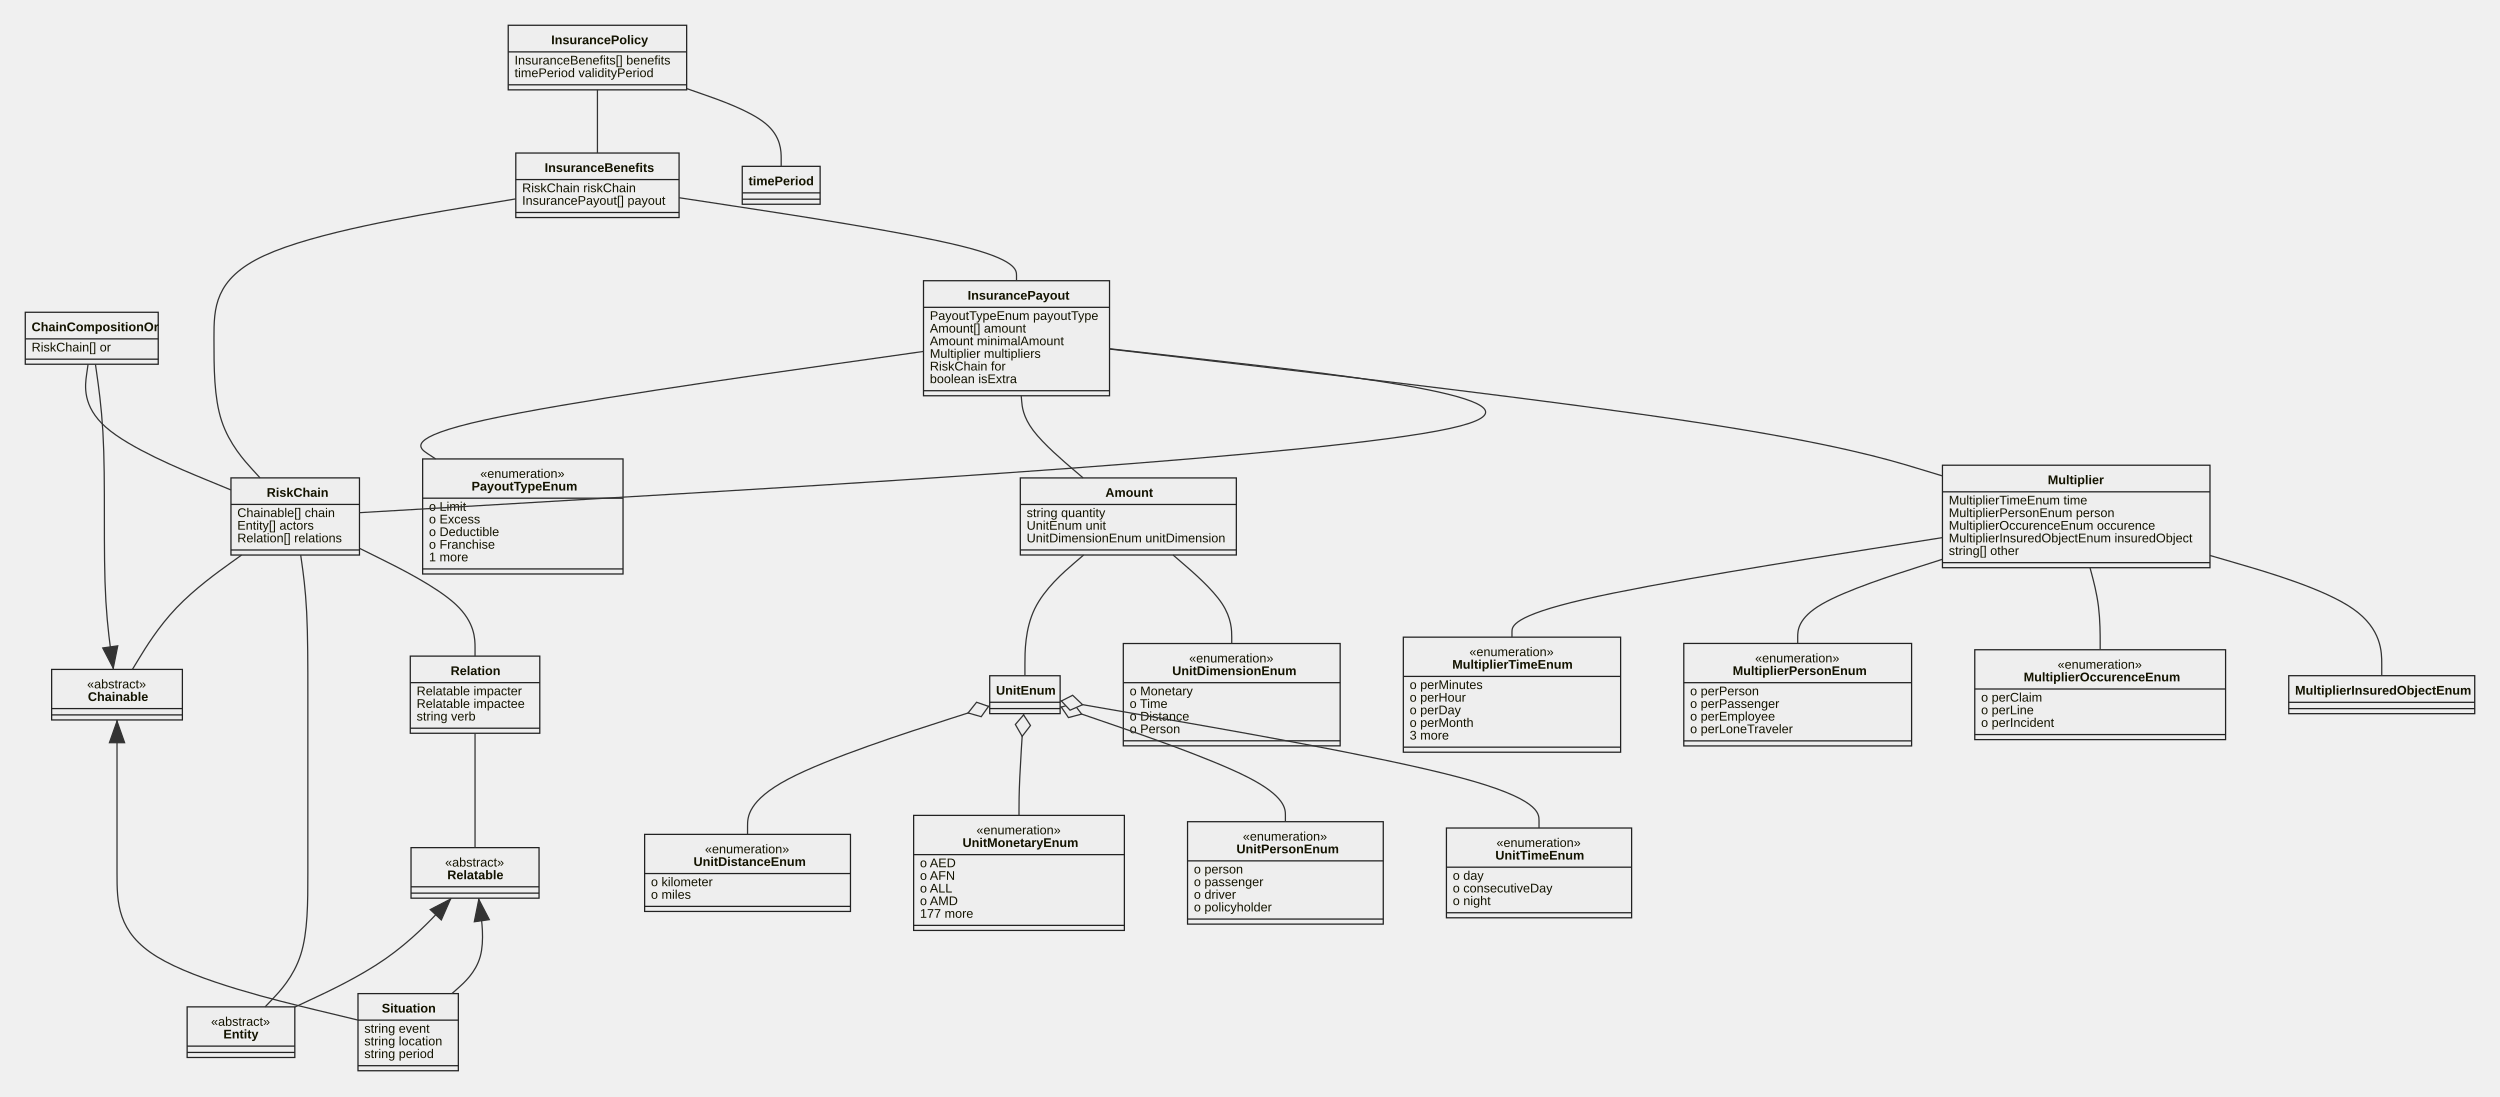
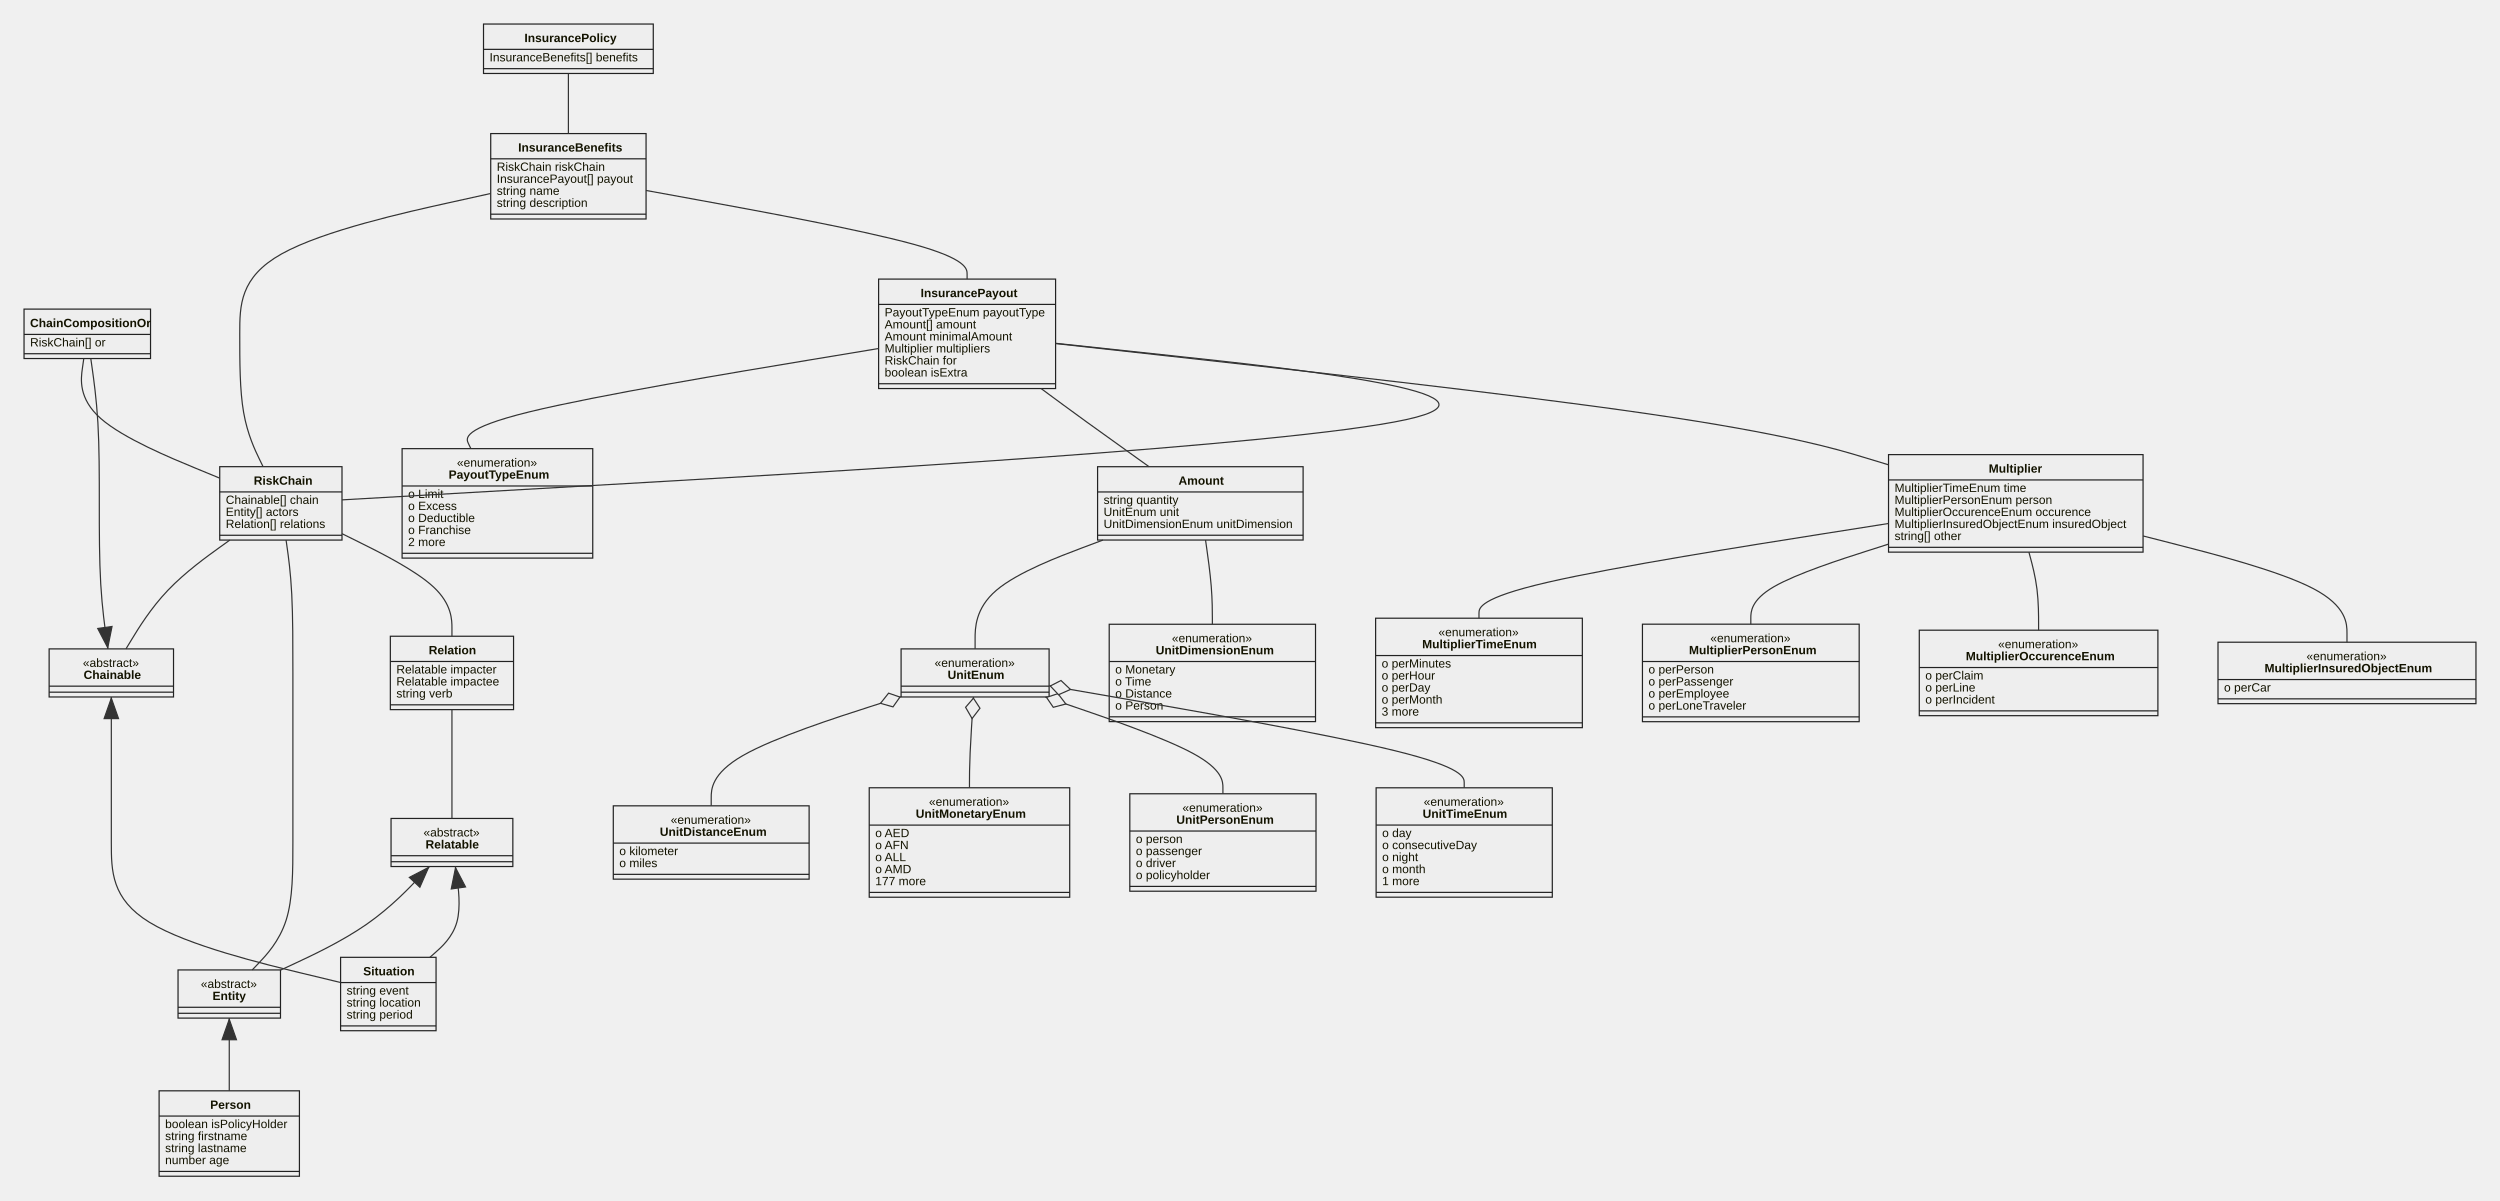
- <svg xmlns="http://www.w3.org/2000/svg" id="mermaid-1662574121278" width="100%" height="867.5" style="max-width: 1978.75px;" viewBox="-20 -20 1978.75 867.5">
-   <style>#mermaid-1662574121278{font-family:"trebuchet ms",verdana,arial,sans-serif;font-size:16px;fill:#333;}#mermaid-1662574121278 .error-icon{fill:#552222;}#mermaid-1662574121278 .error-text{fill:#552222;stroke:#552222;}#mermaid-1662574121278 .edge-thickness-normal{stroke-width:2px;}#mermaid-1662574121278 .edge-thickness-thick{stroke-width:3.5px;}#mermaid-1662574121278 .edge-pattern-solid{stroke-dasharray:0;}#mermaid-1662574121278 .edge-pattern-dashed{stroke-dasharray:3;}#mermaid-1662574121278 .edge-pattern-dotted{stroke-dasharray:2;}#mermaid-1662574121278 .marker{fill:#333333;stroke:#333333;}#mermaid-1662574121278 .marker.cross{stroke:#333333;}#mermaid-1662574121278 svg{font-family:"trebuchet ms",verdana,arial,sans-serif;font-size:16px;}#mermaid-1662574121278 g.classGroup text{fill:#222222;fill:#131300;stroke:none;font-family:"trebuchet ms",verdana,arial,sans-serif;font-size:10px;}#mermaid-1662574121278 g.classGroup text .title{font-weight:bolder;}#mermaid-1662574121278 .classTitle{font-weight:bolder;}#mermaid-1662574121278 .node rect,#mermaid-1662574121278 .node circle,#mermaid-1662574121278 .node ellipse,#mermaid-1662574121278 .node polygon,#mermaid-1662574121278 .node path{fill:#eeeeee;stroke:#222222;stroke-width:1px;}#mermaid-1662574121278 .divider{stroke:#222222;stroke:1;}#mermaid-1662574121278 g.clickable{cursor:pointer;}#mermaid-1662574121278 g.classGroup rect{fill:#eeeeee;stroke:#222222;}#mermaid-1662574121278 g.classGroup line{stroke:#222222;stroke-width:1;}#mermaid-1662574121278 .classLabel .box{stroke:none;stroke-width:0;fill:#eeeeee;opacity:0.5;}#mermaid-1662574121278 .classLabel .label{fill:#222222;font-size:10px;}#mermaid-1662574121278 .relation{stroke:#333333;stroke-width:1;fill:none;}#mermaid-1662574121278 .dashed-line{stroke-dasharray:3;}#mermaid-1662574121278 #compositionStart,#mermaid-1662574121278 .composition{fill:#333333 !important;stroke:#333333 !important;stroke-width:1;}#mermaid-1662574121278 #compositionEnd,#mermaid-1662574121278 .composition{fill:#333333 !important;stroke:#333333 !important;stroke-width:1;}#mermaid-1662574121278 #dependencyStart,#mermaid-1662574121278 .dependency{fill:#333333 !important;stroke:#333333 !important;stroke-width:1;}#mermaid-1662574121278 #dependencyStart,#mermaid-1662574121278 .dependency{fill:#333333 !important;stroke:#333333 !important;stroke-width:1;}#mermaid-1662574121278 #extensionStart,#mermaid-1662574121278 .extension{fill:#333333 !important;stroke:#333333 !important;stroke-width:1;}#mermaid-1662574121278 #extensionEnd,#mermaid-1662574121278 .extension{fill:#333333 !important;stroke:#333333 !important;stroke-width:1;}#mermaid-1662574121278 #aggregationStart,#mermaid-1662574121278 .aggregation{fill:#eeeeee !important;stroke:#333333 !important;stroke-width:1;}#mermaid-1662574121278 #aggregationEnd,#mermaid-1662574121278 .aggregation{fill:#eeeeee !important;stroke:#333333 !important;stroke-width:1;}#mermaid-1662574121278 .edgeTerminals{font-size:11px;}#mermaid-1662574121278:root{--mermaid-font-family:"trebuchet ms",verdana,arial,sans-serif;}</style>
+ <svg xmlns="http://www.w3.org/2000/svg" id="mermaid-1663199333442" width="100%" height="998.562" style="max-width: 2079.859px;" viewBox="-20 -20 2079.859 998.562">
+   <style>#mermaid-1663199333442{font-family:"trebuchet ms",verdana,arial,sans-serif;font-size:16px;fill:#333;}#mermaid-1663199333442 .error-icon{fill:#552222;}#mermaid-1663199333442 .error-text{fill:#552222;stroke:#552222;}#mermaid-1663199333442 .edge-thickness-normal{stroke-width:2px;}#mermaid-1663199333442 .edge-thickness-thick{stroke-width:3.5px;}#mermaid-1663199333442 .edge-pattern-solid{stroke-dasharray:0;}#mermaid-1663199333442 .edge-pattern-dashed{stroke-dasharray:3;}#mermaid-1663199333442 .edge-pattern-dotted{stroke-dasharray:2;}#mermaid-1663199333442 .marker{fill:#333333;stroke:#333333;}#mermaid-1663199333442 .marker.cross{stroke:#333333;}#mermaid-1663199333442 svg{font-family:"trebuchet ms",verdana,arial,sans-serif;font-size:16px;}#mermaid-1663199333442 g.classGroup text{fill:#222222;fill:#131300;stroke:none;font-family:"trebuchet ms",verdana,arial,sans-serif;font-size:10px;}#mermaid-1663199333442 g.classGroup text .title{font-weight:bolder;}#mermaid-1663199333442 .classTitle{font-weight:bolder;}#mermaid-1663199333442 .node rect,#mermaid-1663199333442 .node circle,#mermaid-1663199333442 .node ellipse,#mermaid-1663199333442 .node polygon,#mermaid-1663199333442 .node path{fill:#eeeeee;stroke:#222222;stroke-width:1px;}#mermaid-1663199333442 .divider{stroke:#222222;stroke:1;}#mermaid-1663199333442 g.clickable{cursor:pointer;}#mermaid-1663199333442 g.classGroup rect{fill:#eeeeee;stroke:#222222;}#mermaid-1663199333442 g.classGroup line{stroke:#222222;stroke-width:1;}#mermaid-1663199333442 .classLabel .box{stroke:none;stroke-width:0;fill:#eeeeee;opacity:0.5;}#mermaid-1663199333442 .classLabel .label{fill:#222222;font-size:10px;}#mermaid-1663199333442 .relation{stroke:#333333;stroke-width:1;fill:none;}#mermaid-1663199333442 .dashed-line{stroke-dasharray:3;}#mermaid-1663199333442 #compositionStart,#mermaid-1663199333442 .composition{fill:#333333 !important;stroke:#333333 !important;stroke-width:1;}#mermaid-1663199333442 #compositionEnd,#mermaid-1663199333442 .composition{fill:#333333 !important;stroke:#333333 !important;stroke-width:1;}#mermaid-1663199333442 #dependencyStart,#mermaid-1663199333442 .dependency{fill:#333333 !important;stroke:#333333 !important;stroke-width:1;}#mermaid-1663199333442 #dependencyStart,#mermaid-1663199333442 .dependency{fill:#333333 !important;stroke:#333333 !important;stroke-width:1;}#mermaid-1663199333442 #extensionStart,#mermaid-1663199333442 .extension{fill:#333333 !important;stroke:#333333 !important;stroke-width:1;}#mermaid-1663199333442 #extensionEnd,#mermaid-1663199333442 .extension{fill:#333333 !important;stroke:#333333 !important;stroke-width:1;}#mermaid-1663199333442 #aggregationStart,#mermaid-1663199333442 .aggregation{fill:#eeeeee !important;stroke:#333333 !important;stroke-width:1;}#mermaid-1663199333442 #aggregationEnd,#mermaid-1663199333442 .aggregation{fill:#eeeeee !important;stroke:#333333 !important;stroke-width:1;}#mermaid-1663199333442 .edgeTerminals{font-size:11px;}#mermaid-1663199333442:root{--mermaid-font-family:"trebuchet ms",verdana,arial,sans-serif;}</style>
  <g />
  <defs>
    <marker id="extensionStart" class="extension" refX="0" refY="7" markerWidth="190" markerHeight="240" orient="auto">
      <path d="M 1,7 L18,13 V 1 Z" />
    </marker>
  </defs>
  <defs>
    <marker id="extensionEnd" refX="19" refY="7" markerWidth="20" markerHeight="28" orient="auto">
      <path d="M 1,1 V 13 L18,7 Z" />
    </marker>
  </defs>
  <defs>
    <marker id="compositionStart" class="extension" refX="0" refY="7" markerWidth="190" markerHeight="240" orient="auto">
      <path d="M 18,7 L9,13 L1,7 L9,1 Z" />
    </marker>
  </defs>
  <defs>
    <marker id="compositionEnd" refX="19" refY="7" markerWidth="20" markerHeight="28" orient="auto">
      <path d="M 18,7 L9,13 L1,7 L9,1 Z" />
    </marker>
  </defs>
  <defs>
    <marker id="aggregationStart" class="extension" refX="0" refY="7" markerWidth="190" markerHeight="240" orient="auto">
      <path d="M 18,7 L9,13 L1,7 L9,1 Z" />
    </marker>
  </defs>
  <defs>
    <marker id="aggregationEnd" refX="19" refY="7" markerWidth="20" markerHeight="28" orient="auto">
      <path d="M 18,7 L9,13 L1,7 L9,1 Z" />
    </marker>
  </defs>
  <defs>
    <marker id="dependencyStart" class="extension" refX="0" refY="7" markerWidth="190" markerHeight="240" orient="auto">
      <path d="M 5,7 L9,13 L1,7 L9,1 Z" />
    </marker>
  </defs>
  <defs>
    <marker id="dependencyEnd" refX="19" refY="7" markerWidth="20" markerHeight="28" orient="auto">
      <path d="M 18,7 L9,13 L14,7 L9,1 Z" />
    </marker>
  </defs>
-   <g id="classid-Amount-0" class="classGroup" transform="translate(787.5781,358.2812 )">
+   <g id="classid-Amount-0" class="classGroup" transform="translate(893.125,368.2812 )">
    <rect x="0" y="0" width="170.984" height="61" class=" " />
    <text y="15" x="0">
      <tspan class="title" x="67.305">Amount</tspan>
    </text>
    <line x1="0" y1="21" y2="21" x2="170.984" />
    <text x="5" y="31" fill="white" class="classText">
      <tspan x="5">string quantity</tspan>
      <tspan x="5" dy="10">UnitEnum unit</tspan>
      <tspan x="5" dy="10">UnitDimensionEnum unitDimension</tspan>
    </text>
    <line x1="0" y1="57" y2="57" x2="170.984" />
    <text x="5" y="72" fill="white" class="classText" />
  </g>
-   <g id="classid-UnitEnum-1" class="classGroup" transform="translate(763.3594,514.8438 )">
-     <rect x="0" y="0" width="55.734" height="30" class=" " />
-     <text y="15" x="0">
-       <tspan class="title" x="5">UnitEnum</tspan>
-     </text>
-     <line x1="0" y1="21" y2="21" x2="55.734" />
-     <text x="5" y="31" fill="white" class="classText" />
-     <line x1="0" y1="26" y2="26" x2="55.734" />
+   <g id="classid-UnitEnum-1" class="classGroup" transform="translate(729.6562,519.8438 )">
+     <rect x="0" y="0" width="123.141" height="40" class=" " />
+     <text y="15" x="0">
+       <tspan x="27.859">«enumeration»</tspan>
+       <tspan class="title" dy="10" x="38.703">UnitEnum</tspan>
+     </text>
+     <line x1="0" y1="31" y2="31" x2="123.141" />
    <text x="5" y="41" fill="white" class="classText" />
-   </g>
-   <g id="classid-UnitDimensionEnum-2" class="classGroup" transform="translate(869.0938,489.3438 )">
+     <line x1="0" y1="36" y2="36" x2="123.141" />
+     <text x="5" y="51" fill="white" class="classText" />
+   </g>
+   <g id="classid-UnitDimensionEnum-2" class="classGroup" transform="translate(902.7969,499.3438 )">
    <rect x="0" y="0" width="171.641" height="81" class=" " />
    <text y="15" x="0">
      <tspan x="52.109">«enumeration»</tspan>
      <tspan class="title" dy="10" x="38.703">UnitDimensionEnum</tspan>
    </text>
    <line x1="0" y1="31" y2="31" x2="171.641" />
    <text x="5" y="41" fill="white" class="classText">
      <tspan x="5">o Monetary</tspan>
      <tspan x="5" dy="10">o Time</tspan>
      <tspan x="5" dy="10">o Distance</tspan>
      <tspan x="5" dy="10">o Person</tspan>
    </text>
    <line x1="0" y1="77" y2="77" x2="171.641" />
    <text x="5" y="92" fill="white" class="classText" />
  </g>
-   <g id="classid-ChainCompositionOr-3" class="classGroup" transform="translate(0,227.1562 )">
+   <g id="classid-ChainCompositionOr-3" class="classGroup" transform="translate(0,237.1562 )">
    <rect x="0" y="0" width="105.234" height="41.125" class=" " />
    <text y="15" x="0">
      <tspan class="title" x="5">ChainCompositionOr</tspan>
    </text>
    <line x1="0" y1="21.062" y2="21.062" x2="105.234" />
    <text x="5" y="31.062" fill="white" class="classText">
      <tspan x="5">RiskChain[] or</tspan>
    </text>
    <line x1="0" y1="37.125" y2="37.125" x2="105.234" />
    <text x="5" y="52.125" fill="white" class="classText" />
  </g>
-   <g id="classid-RiskChain-4" class="classGroup" transform="translate(162.8047,358.25 )">
+   <g id="classid-RiskChain-4" class="classGroup" transform="translate(162.8047,368.25 )">
    <rect x="0" y="0" width="101.719" height="61.062" class=" " />
    <text y="15" x="0">
      <tspan class="title" x="28.289">RiskChain</tspan>
    </text>
    <line x1="0" y1="21" y2="21" x2="101.719" />
    <text x="5" y="31" fill="white" class="classText">
      <tspan x="5">Chainable[] chain</tspan>
      <tspan x="5" dy="10">Entity[] actors</tspan>
      <tspan x="5" dy="10">Relation[] relations</tspan>
    </text>
    <line x1="0" y1="57.062" y2="57.062" x2="101.719" />
    <text x="5" y="72.062" fill="white" class="classText" />
  </g>
-   <g id="classid-Chainable-5" class="classGroup" transform="translate(20.875,509.8438 )">
+   <g id="classid-Chainable-5" class="classGroup" transform="translate(20.875,519.8438 )">
    <rect x="0" y="0" width="103.484" height="40" class=" " />
    <text y="15" x="0">
      <tspan x="28.047">«abstract»</tspan>
      <tspan class="title" dy="10" x="28.688">Chainable</tspan>
    </text>
    <line x1="0" y1="31" y2="31" x2="103.484" />
    <text x="5" y="41" fill="white" class="classText" />
    <line x1="0" y1="36" y2="36" x2="103.484" />
    <text x="5" y="51" fill="white" class="classText" />
  </g>
-   <g id="classid-Relatable-6" class="classGroup" transform="translate(305.3281,650.9062 )">
+   <g id="classid-Relatable-6" class="classGroup" transform="translate(305.3281,660.9062 )">
    <rect x="0" y="0" width="101.328" height="40" class=" " />
    <text y="15" x="0">
      <tspan x="26.969">«abstract»</tspan>
      <tspan class="title" dy="10" x="28.688">Relatable</tspan>
    </text>
    <line x1="0" y1="31" y2="31" x2="101.328" />
    <text x="5" y="41" fill="white" class="classText" />
    <line x1="0" y1="36" y2="36" x2="101.328" />
    <text x="5" y="51" fill="white" class="classText" />
  </g>
-   <g id="classid-Entity-7" class="classGroup" transform="translate(128.1172,776.9375 )">
+   <g id="classid-Entity-7" class="classGroup" transform="translate(128.1172,786.9375 )">
    <rect x="0" y="0" width="85.234" height="40.062" class=" " />
    <text y="15" x="0">
      <tspan x="18.922">«abstract»</tspan>
      <tspan class="title" dy="10" x="28.688">Entity</tspan>
    </text>
    <line x1="0" y1="31.062" y2="31.062" x2="85.234" />
    <text x="5" y="41.062" fill="white" class="classText" />
    <line x1="0" y1="36.062" y2="36.062" x2="85.234" />
    <text x="5" y="51.062" fill="white" class="classText" />
  </g>
-   <g id="classid-InsuranceBenefits-8" class="classGroup" transform="translate(388.2539,101.125 )">
-     <rect x="0" y="0" width="129.234" height="51.062" class=" " />
+   <g id="classid-InsuranceBenefits-8" class="classGroup" transform="translate(388.2539,91.125 )">
+     <rect x="0" y="0" width="129.234" height="71.062" class=" " />
    <text y="15" x="0">
      <tspan class="title" x="22.828">InsuranceBenefits</tspan>
    </text>
    <line x1="0" y1="21" y2="21" x2="129.234" />
    <text x="5" y="31" fill="white" class="classText">
      <tspan x="5">RiskChain riskChain</tspan>
      <tspan x="5" dy="10">InsurancePayout[] payout</tspan>
-     </text>
-     <line x1="0" y1="47.062" y2="47.062" x2="129.234" />
-     <text x="5" y="62.062" fill="white" class="classText" />
-   </g>
-   <g id="classid-InsurancePayout-9" class="classGroup" transform="translate(710.9531,202.1875 )">
+       <tspan x="5" dy="10">string name</tspan>
+       <tspan x="5" dy="10">string description</tspan>
+     </text>
+     <line x1="0" y1="67.062" y2="67.062" x2="129.234" />
+     <text x="5" y="82.062" fill="white" class="classText" />
+   </g>
+   <g id="classid-InsurancePayout-9" class="classGroup" transform="translate(710.9531,212.1875 )">
    <rect x="0" y="0" width="147.234" height="91.062" class=" " />
    <text y="15" x="0">
      <tspan class="title" x="34.945">InsurancePayout</tspan>
    </text>
    <line x1="0" y1="21.062" y2="21.062" x2="147.234" />
    <text x="5" y="31.062" fill="white" class="classText">
      <tspan x="5">PayoutTypeEnum payoutType</tspan>
      <tspan x="5" dy="10">Amount[] amount</tspan>
      <tspan x="5" dy="10">Amount minimalAmount</tspan>
      <tspan x="5" dy="10">Multiplier multipliers</tspan>
      <tspan x="5" dy="10">RiskChain for</tspan>
      <tspan x="5" dy="10">boolean isExtra</tspan>
    </text>
    <line x1="0" y1="87.062" y2="87.062" x2="147.234" />
    <text x="5" y="102.062" fill="white" class="classText" />
  </g>
-   <g id="classid-PayoutTypeEnum-10" class="classGroup" transform="translate(314.5234,343.25 )">
+   <g id="classid-PayoutTypeEnum-10" class="classGroup" transform="translate(314.5234,353.25 )">
    <rect x="0" y="0" width="158.609" height="91.062" class=" " />
    <text y="15" x="0">
      <tspan x="45.594">«enumeration»</tspan>
      <tspan class="title" dy="10" x="38.703">PayoutTypeEnum</tspan>
    </text>
    <line x1="0" y1="31.062" y2="31.062" x2="158.609" />
    <text x="5" y="41.062" fill="white" class="classText">
      <tspan x="5">o Limit</tspan>
      <tspan x="5" dy="10">o Excess</tspan>
      <tspan x="5" dy="10">o Deductible</tspan>
      <tspan x="5" dy="10">o Franchise</tspan>
-       <tspan x="5" dy="10">1 more</tspan>
+       <tspan x="5" dy="10">2 more</tspan>
    </text>
    <line x1="0" y1="87.062" y2="87.062" x2="158.609" />
    <text x="5" y="102.062" fill="white" class="classText" />
  </g>
-   <g id="classid-Multiplier-11" class="classGroup" transform="translate(1517.449,348.2188 )">
+   <g id="classid-Multiplier-11" class="classGroup" transform="translate(1551.152,358.2188 )">
    <rect x="0" y="0" width="211.75" height="81.125" class=" " />
    <text y="15" x="0">
      <tspan class="title" x="83.352">Multiplier</tspan>
    </text>
    <line x1="0" y1="21.062" y2="21.062" x2="211.75" />
    <text x="5" y="31.062" fill="white" class="classText">
      <tspan x="5">MultiplierTimeEnum time</tspan>
      <tspan x="5" dy="10">MultiplierPersonEnum person</tspan>
      <tspan x="5" dy="10">MultiplierOccurenceEnum occurence</tspan>
      <tspan x="5" dy="10">MultiplierInsuredObjectEnum insuredObject</tspan>
      <tspan x="5" dy="10">string[] other</tspan>
    </text>
    <line x1="0" y1="77.125" y2="77.125" x2="211.75" />
    <text x="5" y="92.125" fill="white" class="classText" />
  </g>
  <g id="classid-InsurancePolicy-12" class="classGroup" transform="translate(382.2539,0 )">
-     <rect x="0" y="0" width="141.234" height="51.125" class=" " />
+     <rect x="0" y="0" width="141.234" height="41.125" class=" " />
    <text y="15" x="0">
      <tspan class="title" x="34.023">InsurancePolicy</tspan>
    </text>
    <line x1="0" y1="21.062" y2="21.062" x2="141.234" />
    <text x="5" y="31.062" fill="white" class="classText">
      <tspan x="5">InsuranceBenefits[] benefits</tspan>
-       <tspan x="5" dy="10">timePeriod validityPeriod</tspan>
-     </text>
-     <line x1="0" y1="47.125" y2="47.125" x2="141.234" />
-     <text x="5" y="62.125" fill="white" class="classText" />
-   </g>
-   <g id="classid-timePeriod-13" class="classGroup" transform="translate(567.4883,111.6562 )">
-     <rect x="0" y="0" width="61.641" height="30" class=" " />
-     <text y="15" x="0">
-       <tspan class="title" x="5">timePeriod</tspan>
-     </text>
-     <line x1="0" y1="21" y2="21" x2="61.641" />
-     <text x="5" y="31" fill="white" class="classText" />
-     <line x1="0" y1="26" y2="26" x2="61.641" />
-     <text x="5" y="41" fill="white" class="classText" />
-   </g>
-   <g id="classid-MultiplierTimeEnum-14" class="classGroup" transform="translate(1090.734,484.3125 )">
+     </text>
+     <line x1="0" y1="37.125" y2="37.125" x2="141.234" />
+     <text x="5" y="52.125" fill="white" class="classText" />
+   </g>
+   <g id="classid-MultiplierTimeEnum-13" class="classGroup" transform="translate(1124.438,494.3125 )">
    <rect x="0" y="0" width="171.984" height="91.062" class=" " />
    <text y="15" x="0">
      <tspan x="52.281">«enumeration»</tspan>
      <tspan class="title" dy="10" x="38.703">MultiplierTimeEnum</tspan>
    </text>
    <line x1="0" y1="31.062" y2="31.062" x2="171.984" />
    <text x="5" y="41.062" fill="white" class="classText">
      <tspan x="5">o perMinutes</tspan>
      <tspan x="5" dy="10">o perHour</tspan>
      <tspan x="5" dy="10">o perDay</tspan>
      <tspan x="5" dy="10">o perMonth</tspan>
      <tspan x="5" dy="10">3 more</tspan>
    </text>
    <line x1="0" y1="87.062" y2="87.062" x2="171.984" />
    <text x="5" y="102.062" fill="white" class="classText" />
  </g>
-   <g id="classid-MultiplierPersonEnum-15" class="classGroup" transform="translate(1312.719,489.2812 )">
+   <g id="classid-MultiplierPersonEnum-14" class="classGroup" transform="translate(1346.422,499.2812 )">
    <rect x="0" y="0" width="180.312" height="81.125" class=" " />
    <text y="15" x="0">
      <tspan x="56.445">«enumeration»</tspan>
      <tspan class="title" dy="10" x="38.703">MultiplierPersonEnum</tspan>
    </text>
    <line x1="0" y1="31.062" y2="31.062" x2="180.312" />
    <text x="5" y="41.062" fill="white" class="classText">
      <tspan x="5">o perPerson</tspan>
      <tspan x="5" dy="10">o perPassenger</tspan>
      <tspan x="5" dy="10">o perEmployee</tspan>
      <tspan x="5" dy="10">o perLoneTraveler</tspan>
    </text>
    <line x1="0" y1="77.125" y2="77.125" x2="180.312" />
    <text x="5" y="92.125" fill="white" class="classText" />
  </g>
-   <g id="classid-MultiplierOccurenceEnum-16" class="classGroup" transform="translate(1543.031,494.2812 )">
+   <g id="classid-MultiplierOccurenceEnum-15" class="classGroup" transform="translate(1576.734,504.2812 )">
    <rect x="0" y="0" width="198.516" height="71.125" class=" " />
    <text y="15" x="0">
      <tspan x="65.547">«enumeration»</tspan>
      <tspan class="title" dy="10" x="38.703">MultiplierOccurenceEnum</tspan>
    </text>
    <line x1="0" y1="31.062" y2="31.062" x2="198.516" />
    <text x="5" y="41.062" fill="white" class="classText">
      <tspan x="5">o perClaim</tspan>
      <tspan x="5" dy="10">o perLine</tspan>
      <tspan x="5" dy="10">o perIncident</tspan>
    </text>
    <line x1="0" y1="67.125" y2="67.125" x2="198.516" />
    <text x="5" y="82.125" fill="white" class="classText" />
  </g>
-   <g id="classid-MultiplierInsuredObjectEnum-17" class="classGroup" transform="translate(1791.547,514.8125 )">
-     <rect x="0" y="0" width="147.203" height="30.062" class=" " />
-     <text y="15" x="0">
-       <tspan class="title" x="5">MultiplierInsuredObjectEnum</tspan>
-     </text>
-     <line x1="0" y1="21.062" y2="21.062" x2="147.203" />
-     <text x="5" y="31.062" fill="white" class="classText" />
-     <line x1="0" y1="26.062" y2="26.062" x2="147.203" />
-     <text x="5" y="41.062" fill="white" class="classText" />
-   </g>
-   <g id="classid-Relation-18" class="classGroup" transform="translate(304.7422,499.3125 )">
+   <g id="classid-MultiplierInsuredObjectEnum-16" class="classGroup" transform="translate(1825.25,514.2812 )">
+     <rect x="0" y="0" width="214.609" height="51.125" class=" " />
+     <text y="15" x="0">
+       <tspan x="73.594">«enumeration»</tspan>
+       <tspan class="title" dy="10" x="38.703">MultiplierInsuredObjectEnum</tspan>
+     </text>
+     <line x1="0" y1="31.062" y2="31.062" x2="214.609" />
+     <text x="5" y="41.062" fill="white" class="classText">
+       <tspan x="5">o perCar</tspan>
+     </text>
+     <line x1="0" y1="47.125" y2="47.125" x2="214.609" />
+     <text x="5" y="62.125" fill="white" class="classText" />
+   </g>
+   <g id="classid-Person-17" class="classGroup" transform="translate(112.3672,887.5 )">
+     <rect x="0" y="0" width="116.734" height="71.062" class=" " />
+     <text y="15" x="0">
+       <tspan class="title" x="42.484">Person</tspan>
+     </text>
+     <line x1="0" y1="21" y2="21" x2="116.734" />
+     <text x="5" y="31" fill="white" class="classText">
+       <tspan x="5">boolean isPolicyHolder</tspan>
+       <tspan x="5" dy="10">string firstname</tspan>
+       <tspan x="5" dy="10">string lastname</tspan>
+       <tspan x="5" dy="10">number age</tspan>
+     </text>
+     <line x1="0" y1="67.062" y2="67.062" x2="116.734" />
+     <text x="5" y="82.062" fill="white" class="classText" />
+   </g>
+   <g id="classid-Relation-18" class="classGroup" transform="translate(304.7422,509.3125 )">
    <rect x="0" y="0" width="102.5" height="61.062" class=" " />
    <text y="15" x="0">
      <tspan class="title" x="31.922">Relation</tspan>
    </text>
    <line x1="0" y1="21" y2="21" x2="102.5" />
    <text x="5" y="31" fill="white" class="classText">
      <tspan x="5">Relatable impacter</tspan>
      <tspan x="5" dy="10">Relatable impactee</tspan>
      <tspan x="5" dy="10">string verb</tspan>
    </text>
    <line x1="0" y1="57.062" y2="57.062" x2="102.5" />
    <text x="5" y="72.062" fill="white" class="classText" />
  </g>
-   <g id="classid-Situation-19" class="classGroup" transform="translate(263.3516,766.4375 )">
+   <g id="classid-Situation-19" class="classGroup" transform="translate(263.3516,776.4375 )">
    <rect x="0" y="0" width="79.422" height="61.062" class=" " />
    <text y="15" x="0">
      <tspan class="title" x="18.805">Situation</tspan>
    </text>
    <line x1="0" y1="21" y2="21" x2="79.422" />
    <text x="5" y="31" fill="white" class="classText">
      <tspan x="5">string event</tspan>
      <tspan x="5" dy="10">string location</tspan>
      <tspan x="5" dy="10">string period</tspan>
    </text>
    <line x1="0" y1="57.062" y2="57.062" x2="79.422" />
    <text x="5" y="72.062" fill="white" class="classText" />
  </g>
-   <g id="classid-UnitDistanceEnum-20" class="classGroup" transform="translate(490.2227,640.4062 )">
+   <g id="classid-UnitDistanceEnum-20" class="classGroup" transform="translate(490.2227,650.4062 )">
    <rect x="0" y="0" width="162.922" height="61" class=" " />
    <text y="15" x="0">
      <tspan x="47.75">«enumeration»</tspan>
      <tspan class="title" dy="10" x="38.703">UnitDistanceEnum</tspan>
    </text>
    <line x1="0" y1="31" y2="31" x2="162.922" />
    <text x="5" y="41" fill="white" class="classText">
      <tspan x="5">o kilometer</tspan>
      <tspan x="5" dy="10">o miles</tspan>
    </text>
    <line x1="0" y1="57" y2="57" x2="162.922" />
    <text x="5" y="72" fill="white" class="classText" />
  </g>
-   <g id="classid-UnitMonetaryEnum-21" class="classGroup" transform="translate(703.1445,625.375 )">
+   <g id="classid-UnitMonetaryEnum-21" class="classGroup" transform="translate(703.1445,635.375 )">
    <rect x="0" y="0" width="166.797" height="91.062" class=" " />
    <text y="15" x="0">
      <tspan x="49.688">«enumeration»</tspan>
      <tspan class="title" dy="10" x="38.703">UnitMonetaryEnum</tspan>
    </text>
    <line x1="0" y1="31.062" y2="31.062" x2="166.797" />
    <text x="5" y="41.062" fill="white" class="classText">
      <tspan x="5">o AED</tspan>
      <tspan x="5" dy="10">o AFN</tspan>
      <tspan x="5" dy="10">o ALL</tspan>
      <tspan x="5" dy="10">o AMD</tspan>
      <tspan x="5" dy="10">177 more</tspan>
    </text>
    <line x1="0" y1="87.062" y2="87.062" x2="166.797" />
    <text x="5" y="102.062" fill="white" class="classText" />
  </g>
-   <g id="classid-UnitPersonEnum-22" class="classGroup" transform="translate(919.9414,630.375 )">
+   <g id="classid-UnitPersonEnum-22" class="classGroup" transform="translate(919.9414,640.375 )">
    <rect x="0" y="0" width="154.906" height="81.062" class=" " />
    <text y="15" x="0">
      <tspan x="43.742">«enumeration»</tspan>
      <tspan class="title" dy="10" x="38.703">UnitPersonEnum</tspan>
    </text>
    <line x1="0" y1="31" y2="31" x2="154.906" />
    <text x="5" y="41" fill="white" class="classText">
      <tspan x="5">o person</tspan>
      <tspan x="5" dy="10">o passenger</tspan>
      <tspan x="5" dy="10">o driver</tspan>
      <tspan x="5" dy="10">o policyholder</tspan>
    </text>
    <line x1="0" y1="77.062" y2="77.062" x2="154.906" />
    <text x="5" y="92.062" fill="white" class="classText" />
  </g>
-   <g id="classid-UnitTimeEnum-23" class="classGroup" transform="translate(1124.848,635.375 )">
-     <rect x="0" y="0" width="146.578" height="71.062" class=" " />
+   <g id="classid-UnitTimeEnum-23" class="classGroup" transform="translate(1124.848,635.4062 )">
+     <rect x="0" y="0" width="146.578" height="91" class=" " />
    <text y="15" x="0">
      <tspan x="39.578">«enumeration»</tspan>
      <tspan class="title" dy="10" x="38.703">UnitTimeEnum</tspan>
    </text>
    <line x1="0" y1="31" y2="31" x2="146.578" />
    <text x="5" y="41" fill="white" class="classText">
      <tspan x="5">o day</tspan>
      <tspan x="5" dy="10">o consecutiveDay</tspan>
      <tspan x="5" dy="10">o night</tspan>
-     </text>
-     <line x1="0" y1="67.062" y2="67.062" x2="146.578" />
-     <text x="5" y="82.062" fill="white" class="classText" />
-   </g>
-   <path d="M837.678,419.281L829.936,425.953C822.194,432.625,806.711,445.969,798.969,461.896C791.227,477.823,791.227,496.333,791.227,505.589L791.227,514.844" id="edge0" class="relation" />
-   <path d="M908.462,419.281L916.204,425.953C923.946,432.625,939.43,445.969,947.172,457.646C954.914,469.323,954.914,479.333,954.914,484.339L954.914,489.344" id="edge1" class="relation" />
-   <path d="M49.702,268.281L48.521,276.609C47.34,284.938,44.979,301.594,63.829,318.182C82.68,334.77,122.742,351.29,142.773,359.549L162.805,367.809" id="edge2" class="relation" />
-   <path d="M69.782,509.844L68.588,501.422C67.393,493,65.005,476.156,63.811,455.979C62.617,435.802,62.617,412.292,62.617,388.781C62.617,365.271,62.617,341.76,61.436,321.677C60.256,301.594,57.894,284.938,56.713,276.609L55.533,268.281" id="edge3" class="relation" marker-start="url(#extensionStart)" />
-   <path d="M337.231,690.906L329.33,699.328C321.43,707.75,305.629,724.594,284.982,738.959C264.336,753.324,238.844,765.211,226.098,771.154L213.352,777.097" id="edge4" class="relation" marker-start="url(#extensionStart)" />
-   <path d="M388.254,137.414L348.438,144.043C308.621,150.672,228.988,163.93,189.172,182.314C149.355,200.698,149.355,224.208,149.355,247.719C149.355,271.229,149.355,294.74,155.434,313.161C161.512,331.583,173.669,344.917,179.748,351.583L185.826,358.25" id="edge5" class="relation" />
-   <path d="M517.488,136.5L562.002,143.281C606.516,150.063,695.543,163.625,740.057,174.573C784.57,185.521,784.57,193.854,784.57,198.021L784.57,202.188" id="edge6" class="relation" />
-   <path d="M710.953,258.152L640.278,268.168C569.603,278.185,428.253,298.217,363.894,312.4C299.536,326.583,312.169,334.917,318.486,339.083L324.802,343.25" id="edge7" class="relation" />
-   <path d="M788.302,293.25L788.644,297.417C788.985,301.583,789.669,309.917,797.835,320.755C806.001,331.594,821.651,344.938,829.475,351.609L837.3,358.281" id="edge8" class="relation" />
-   <path d="M858.188,256.287L946.913,266.614C1035.639,276.942,1213.091,297.596,1322.968,314.332C1432.845,331.067,1475.147,343.885,1496.298,350.293L1517.449,356.702" id="edge9" class="relation" />
-   <path d="M858.188,256.014L950.247,266.386C1042.306,276.759,1226.424,297.505,1127.48,319.133C1028.536,340.761,646.53,363.273,455.527,374.528L264.523,385.784" id="edge10" class="relation" />
-   <path d="M452.871,51.125L452.871,55.292C452.871,59.458,452.871,67.792,452.871,76.125C452.871,84.458,452.871,92.792,452.871,96.958L452.871,101.125" id="edge11" class="relation" />
-   <path d="M523.488,50.113L535.958,54.448C548.428,58.784,573.368,67.454,585.839,77.712C598.309,87.969,598.309,99.812,598.309,105.734L598.309,111.656" id="edge12" class="relation" />
-   <path d="M1517.449,405.502L1460.662,414.471C1403.875,423.439,1290.301,441.376,1233.514,454.511C1176.727,467.646,1176.727,475.979,1176.727,480.146L1176.727,484.312" id="edge13" class="relation" />
-   <path d="M1517.449,422.655L1498.354,428.765C1479.258,434.874,1441.066,447.093,1421.971,458.198C1402.875,469.302,1402.875,479.292,1402.875,484.286L1402.875,489.281" id="edge14" class="relation" />
-   <path d="M1634.231,429.344L1635.574,434.339C1636.917,439.333,1639.603,449.323,1640.946,460.146C1642.289,470.969,1642.289,482.625,1642.289,488.453L1642.289,494.281" id="edge15" class="relation" />
-   <path d="M1729.199,419.661L1751.857,426.27C1774.516,432.878,1819.832,446.095,1842.49,461.954C1865.148,477.812,1865.148,496.312,1865.148,505.562L1865.148,514.812" id="edge16" class="relation" />
-   <path d="M355.992,560.375L355.992,567.042C355.992,573.708,355.992,587.042,355.992,602.13C355.992,617.219,355.992,634.062,355.992,642.484L355.992,650.906" id="edge17" class="relation" />
-   <path d="M171.192,419.312L161.917,425.979C152.643,432.646,134.095,445.979,119.695,461.068C105.295,476.156,95.043,493,89.917,501.422L84.79,509.844" id="edge18" class="relation" />
-   <path d="M217.993,419.312L218.938,425.979C219.883,432.646,221.774,445.979,222.719,464.401C223.664,482.823,223.664,506.333,223.664,529.844C223.664,553.354,223.664,576.865,223.664,600.375C223.664,623.885,223.664,647.396,223.664,670.906C223.664,694.417,223.664,717.927,218.025,735.599C212.385,753.271,201.106,765.104,195.467,771.021L189.827,776.938" id="edge19" class="relation" />
-   <path d="M264.523,413.985L279.768,421.539C295.013,429.094,325.503,444.203,340.747,458.425C355.992,472.646,355.992,485.979,355.992,492.646L355.992,499.312" id="edge20" class="relation" />
-   <path d="M72.617,549.844L72.617,558.266C72.617,566.688,72.617,583.531,72.617,603.708C72.617,623.885,72.617,647.396,72.617,670.906C72.617,694.417,72.617,717.927,104.406,737.343C136.195,756.758,199.773,772.079,231.562,779.739L263.352,787.399" id="edge21" class="relation" marker-start="url(#extensionStart)" />
-   <path d="M358.828,690.906L360.022,699.328C361.216,707.75,363.604,724.594,360.076,737.182C356.549,749.771,347.105,758.104,342.383,762.271L337.661,766.438" id="edge22" class="relation" marker-start="url(#extensionStart)" />
-   <path d="M763.359,538.796L731.413,549.06C699.467,559.323,635.576,579.849,603.63,596.784C571.684,613.719,571.684,627.062,571.684,633.734L571.684,640.406" id="edge23" class="relation" marker-start="url(#aggregationStart)" />
-   <path d="M790.23,544.844L789.616,554.099C789.001,563.354,787.772,581.865,787.158,595.286C786.543,608.708,786.543,617.042,786.543,621.208L786.543,625.375" id="edge24" class="relation" marker-start="url(#aggregationStart)" />
-   <path d="M819.094,539.377L848.811,549.544C878.527,559.71,937.961,580.042,967.678,595.209C997.395,610.375,997.395,620.375,997.395,625.375L997.395,630.375" id="edge25" class="relation" marker-start="url(#aggregationStart)" />
-   <path d="M819.094,534.674L882.268,545.624C945.441,556.574,1071.789,578.475,1134.963,595.258C1198.137,612.042,1198.137,623.708,1198.137,629.542L1198.137,635.375" id="edge26" class="relation" marker-start="url(#aggregationStart)" />
+       <tspan x="5" dy="10">o month</tspan>
+       <tspan x="5" dy="10">1 more</tspan>
+     </text>
+     <line x1="0" y1="87" y2="87" x2="146.578" />
+     <text x="5" y="102" fill="white" class="classText" />
+   </g>
+   <path d="M897.583,429.281L879.857,435.953C862.131,442.625,826.679,455.969,808.953,471.062C791.227,486.156,791.227,503,791.227,511.422L791.227,519.844" id="edge0" class="relation" />
+   <path d="M982.942,429.281L983.887,435.953C984.833,442.625,986.725,455.969,987.671,467.646C988.617,479.323,988.617,489.333,988.617,494.339L988.617,499.344" id="edge1" class="relation" />
+   <path d="M49.702,278.281L48.521,286.609C47.34,294.938,44.979,311.594,63.829,328.182C82.68,344.77,122.742,361.29,142.773,369.549L162.805,377.809" id="edge2" class="relation" />
+   <path d="M69.782,519.844L68.588,511.422C67.393,503,65.005,486.156,63.811,465.979C62.617,445.802,62.617,422.292,62.617,398.781C62.617,375.271,62.617,351.76,61.436,331.677C60.256,311.594,57.894,294.938,56.713,286.609L55.533,278.281" id="edge3" class="relation" marker-start="url(#extensionStart)" />
+   <path d="M337.231,700.906L329.33,709.328C321.43,717.75,305.629,734.594,284.982,748.959C264.336,763.324,238.844,775.211,226.098,781.154L213.352,787.097" id="edge4" class="relation" marker-start="url(#extensionStart)" />
+   <path d="M388.254,140.962L353.454,148.666C318.655,156.37,249.056,171.779,214.257,191.238C179.457,210.698,179.457,234.208,179.457,257.719C179.457,281.229,179.457,304.74,182.69,323.161C185.924,341.583,192.39,354.917,195.623,361.583L198.857,368.25" id="edge5" class="relation" />
+   <path d="M517.488,138.448L562.002,146.571C606.516,154.695,695.543,170.941,740.057,183.231C784.57,195.521,784.57,203.854,784.57,208.021L784.57,212.188" id="edge6" class="relation" />
+   <path d="M710.953,269.937L652.398,279.656C593.842,289.375,476.732,308.812,420.197,322.698C363.663,336.583,367.704,344.917,369.725,349.083L371.746,353.25" id="edge7" class="relation" />
+   <path d="M846.124,303.25L851.757,307.417C857.39,311.583,868.656,319.917,883.625,330.755C898.594,341.594,917.266,354.938,926.602,361.609L935.938,368.281" id="edge8" class="relation" />
+   <path d="M858.188,265.836L952.531,276.238C1046.874,286.641,1235.56,307.445,1351.054,324.256C1466.548,341.067,1508.85,353.885,1530.001,360.293L1551.152,366.702" id="edge9" class="relation" />
+   <path d="M858.188,265.59L955.864,276.033C1053.54,286.477,1248.893,307.363,1149.949,329.076C1051.005,350.789,657.764,373.327,461.144,384.597L264.523,395.866" id="edge10" class="relation" />
+   <path d="M452.871,41.125L452.871,45.292C452.871,49.458,452.871,57.792,452.871,66.125C452.871,74.458,452.871,82.792,452.871,86.958L452.871,91.125" id="edge11" class="relation" />
+   <path d="M1551.152,415.502L1494.365,424.471C1437.578,433.439,1324.004,451.376,1267.217,464.511C1210.43,477.646,1210.43,485.979,1210.43,490.146L1210.43,494.312" id="edge12" class="relation" />
+   <path d="M1551.152,432.655L1532.057,438.765C1512.961,444.874,1474.77,457.093,1455.674,468.198C1436.578,479.302,1436.578,489.292,1436.578,494.286L1436.578,499.281" id="edge13" class="relation" />
+   <path d="M1667.934,439.344L1669.277,444.339C1670.62,449.333,1673.306,459.323,1674.649,470.146C1675.992,480.969,1675.992,492.625,1675.992,498.453L1675.992,504.281" id="edge14" class="relation" />
+   <path d="M1762.902,425.884L1791.178,433.122C1819.453,440.36,1876.004,454.836,1904.279,469.569C1932.555,484.302,1932.555,499.292,1932.555,506.786L1932.555,514.281" id="edge15" class="relation" />
+   <path d="M170.734,827L170.734,832.917C170.734,838.833,170.734,850.667,170.734,860.75C170.734,870.833,170.734,879.167,170.734,883.333L170.734,887.5" id="edge16" class="relation" marker-start="url(#extensionStart)" />
+   <path d="M355.992,570.375L355.992,577.042C355.992,583.708,355.992,597.042,355.992,612.13C355.992,627.219,355.992,644.062,355.992,652.484L355.992,660.906" id="edge17" class="relation" />
+   <path d="M171.192,429.312L161.917,435.979C152.643,442.646,134.095,455.979,119.695,471.068C105.295,486.156,95.043,503,89.917,511.422L84.79,519.844" id="edge18" class="relation" />
+   <path d="M217.993,429.312L218.938,435.979C219.883,442.646,221.774,455.979,222.719,474.401C223.664,492.823,223.664,516.333,223.664,539.844C223.664,563.354,223.664,586.865,223.664,610.375C223.664,633.885,223.664,657.396,223.664,680.906C223.664,704.417,223.664,727.927,218.025,745.599C212.385,763.271,201.106,775.104,195.467,781.021L189.827,786.938" id="edge19" class="relation" />
+   <path d="M264.523,423.985L279.768,431.539C295.013,439.094,325.503,454.203,340.747,468.425C355.992,482.646,355.992,495.979,355.992,502.646L355.992,509.312" id="edge20" class="relation" />
+   <path d="M72.617,559.844L72.617,568.266C72.617,576.688,72.617,593.531,72.617,613.708C72.617,633.885,72.617,657.396,72.617,680.906C72.617,704.417,72.617,727.927,104.406,747.343C136.195,766.758,199.773,782.079,231.562,789.739L263.352,797.399" id="edge21" class="relation" marker-start="url(#extensionStart)" />
+   <path d="M358.828,700.906L360.022,709.328C361.216,717.75,363.604,734.594,360.076,747.182C356.549,759.771,347.105,768.104,342.383,772.271L337.661,776.438" id="edge22" class="relation" marker-start="url(#extensionStart)" />
+   <path d="M729.656,559.624L703.327,568.083C676.999,576.541,624.341,593.458,598.012,608.588C571.684,623.719,571.684,637.062,571.684,643.734L571.684,650.406" id="edge23" class="relation" marker-start="url(#aggregationStart)" />
+   <path d="M789.898,559.844L789.339,568.266C788.78,576.688,787.661,593.531,787.102,606.12C786.543,618.708,786.543,627.042,786.543,631.208L786.543,635.375" id="edge24" class="relation" marker-start="url(#aggregationStart)" />
+   <path d="M849.688,559.844L874.306,568.266C898.924,576.688,948.159,593.531,972.777,606.953C997.395,620.375,997.395,630.375,997.395,635.375L997.395,640.375" id="edge25" class="relation" marker-start="url(#aggregationStart)" />
+   <path d="M852.797,550.516L910.354,560.492C967.91,570.469,1083.023,590.422,1140.58,604.57C1198.137,618.719,1198.137,627.062,1198.137,631.234L1198.137,635.406" id="edge26" class="relation" marker-start="url(#aggregationStart)" />
</svg>
